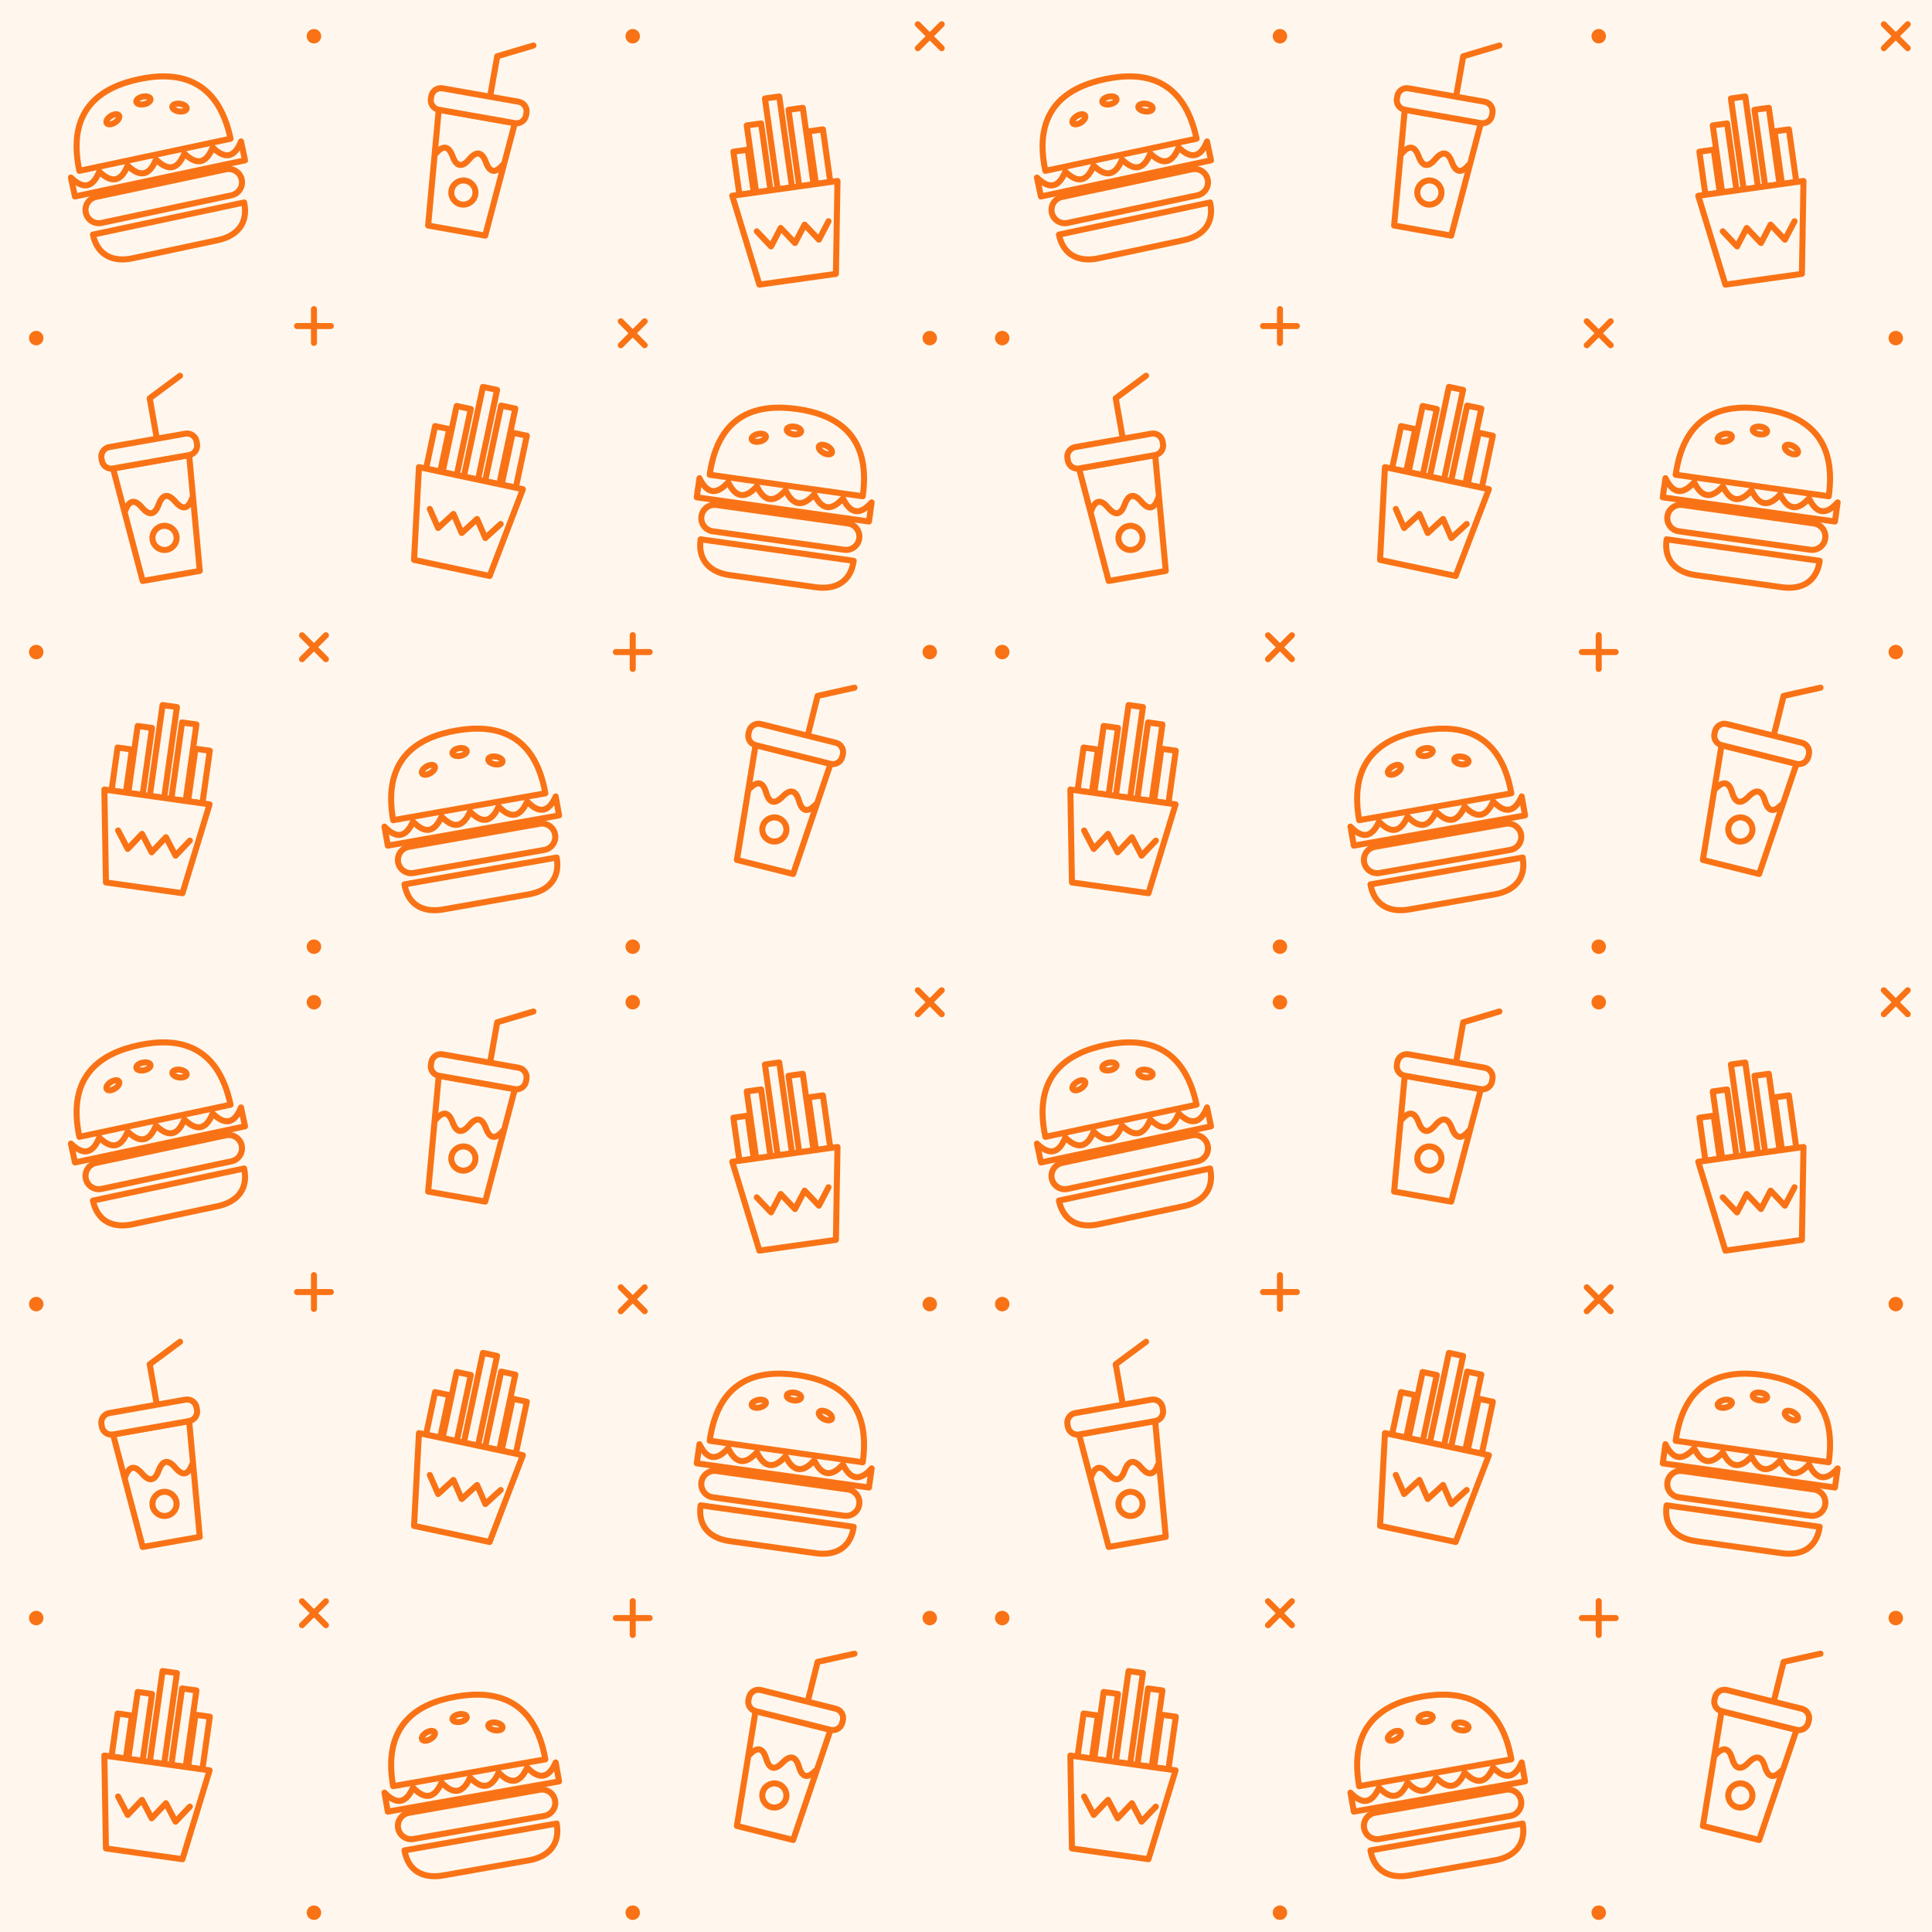
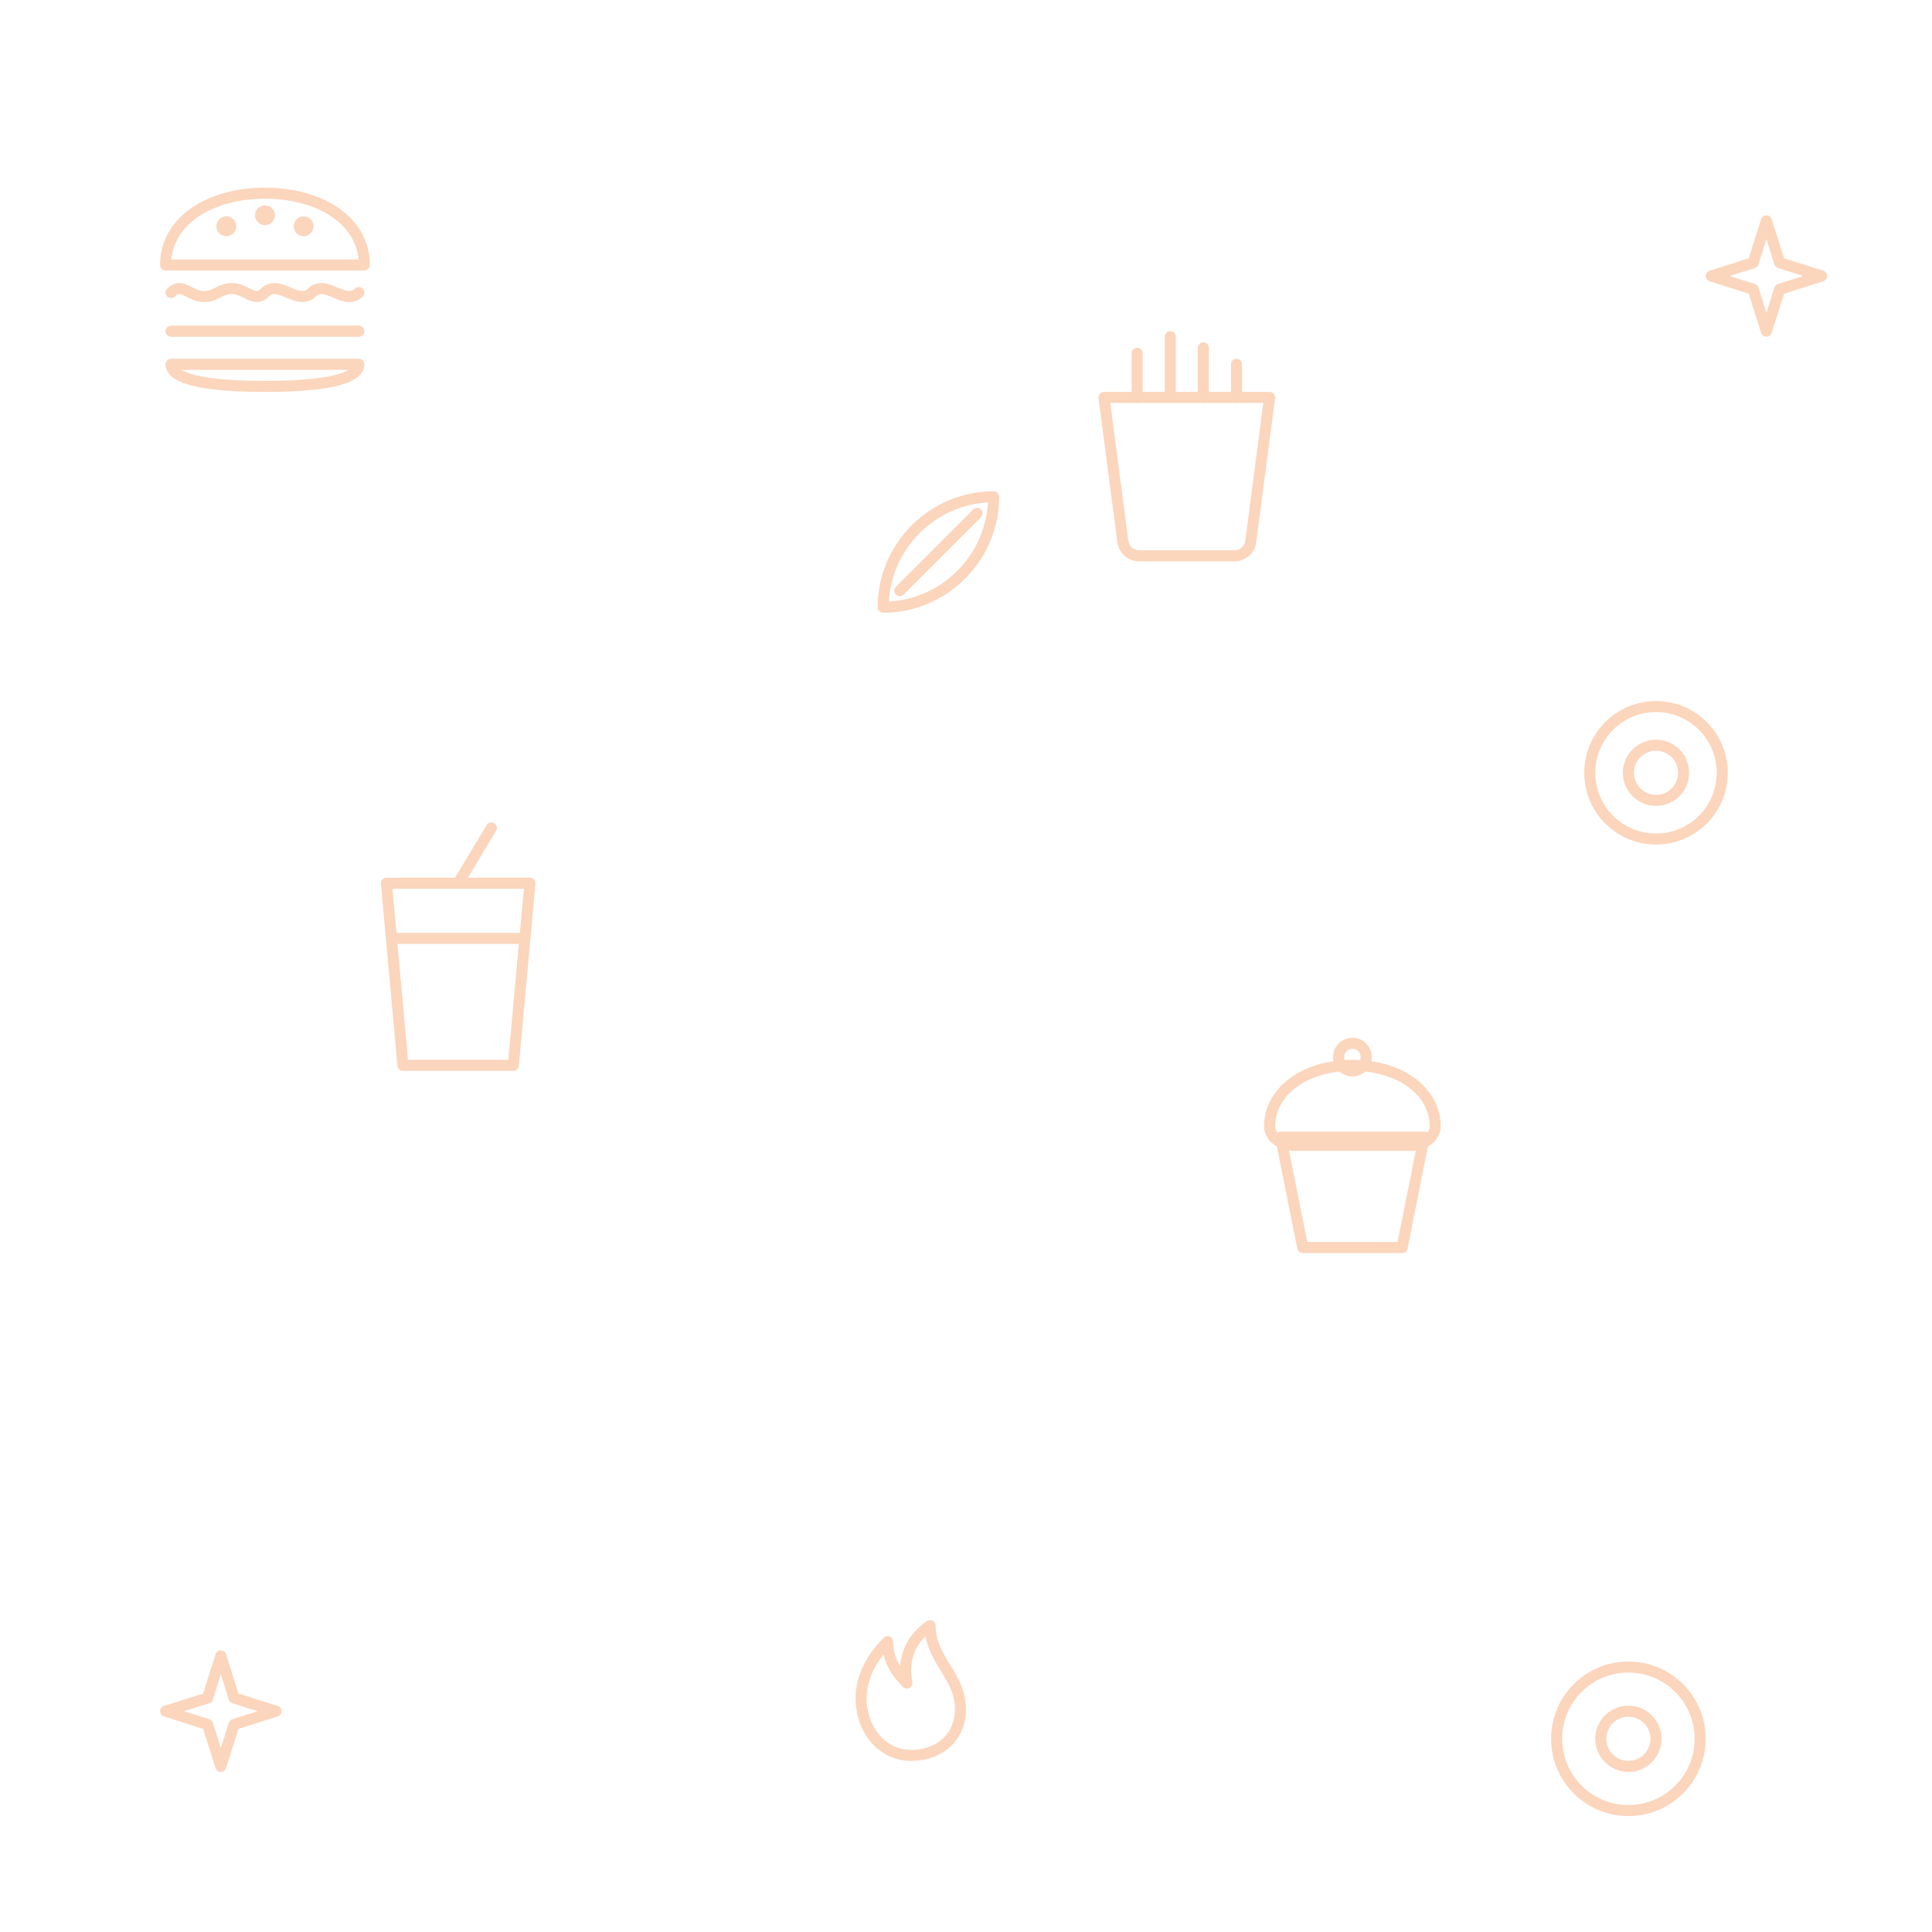
- <svg xmlns="http://www.w3.org/2000/svg" viewBox="0 0 800 800" width="800" height="800">
-   <defs>
-     <style>
-       .o { fill: #FFF7ED; stroke: #F97316; stroke-width: 2.5; stroke-linecap: round; stroke-linejoin: round; }
-       .l { fill: none; stroke: #F97316; stroke-width: 2.5; stroke-linecap: round; stroke-linejoin: round; }
-       .d { fill: #F97316; stroke: none; }
-     </style>
-     <g id="burger">
-       <path class="o" d="M-32,-4 C-32,-30 -16,-36 0,-36 C16,-36 32,-30 32,-4 Z" />
-       <ellipse class="l" cx="-14" cy="-22" rx="3" ry="1.6" transform="rotate(-20 -14 -22)" />
-       <ellipse class="l" cx="0" cy="-27" rx="3" ry="1.6" />
-       <ellipse class="l" cx="14" cy="-21" rx="3" ry="1.6" transform="rotate(20 14 -21)" />
-       <path class="o" d="M-36,-2 q6,9 12,0 q6,9 12,0 q6,9 12,0 q6,9 12,0 q6,9 12,0 q6,9 12,0 V6 H-36 Z" />
-       <rect class="o" x="-33" y="8" width="66" height="11" rx="5.5" />
-       <path class="o" d="M-32,23 H32 C32,32 26,36 18,36 H-18 C-26,36 -32,32 -32,23 Z" />
+ <svg xmlns="http://www.w3.org/2000/svg" width="350" height="350" viewBox="0 0 350 350">
+   <g fill="none" stroke="#F2690D" stroke-width="2" stroke-linecap="round" stroke-linejoin="round" opacity="0.28">
+     <g transform="translate(30 30)">
+       <path d="M0 18c0-8 8-13 18-13s18 5 18 13H0z" />
+       <circle cx="11" cy="11" r="0.8" fill="#F2690D" />
+       <circle cx="18" cy="9" r="0.8" fill="#F2690D" />
+       <circle cx="25" cy="11" r="0.8" fill="#F2690D" />
+       <path d="M1 23c2.5-2.5 4 2.5 8.5 0s6 2.5 8.5 0 6 2.5 8.5 0 6 2.5 8.5 0" />
+       <path d="M1 30h34" />
+       <path d="M1 36h34c0 2.5-5.5 4-17 4S1 38.5 1 36z" />
    </g>
-     <g id="cola">
-       <path class="l" d="M4,-22 V-40 L18,-47" />
-       <path class="o" d="M-16,-14 L16,-14 L12,34 L-12,34 Z" />
-       <rect class="o" x="-20" y="-23" width="40" height="9" rx="4" />
-       <path class="l" d="M-14,4 q3.5,-6 7,0 t7,0 t7,0 t7,0" />
-       <circle class="l" cx="0" cy="18" r="5" />
+     <g transform="translate(200 60)">
+       <path d="M0 12h30l-3.4 26a3 3 0 0 1-3 2.7H6.4a3 3 0 0 1-3-2.7L0 12z" />
+       <path d="M6 12V4M12 12V1M18 12V3M24 12V6" />
    </g>
-     <g id="fries">
-       <path class="o" d="M-12,0 V-28 H-6 V0 Z" />
-       <path class="o" d="M-3,0 V-38 H3 V0 Z" />
-       <path class="o" d="M6,0 V-32 H12 V0 Z" />
-       <path class="o" d="M-19,0 V-18 H-13 V0 Z" />
-       <path class="o" d="M13,0 V-22 H19 V0 Z" />
-       <path class="o" d="M-22,0 L22,0 L16,38 L-16,38 Z" />
-       <path class="l" d="M-14,16 l5,7 l5,-7 l5,7 l5,-7 l5,7 l5,-7" />
+     <g transform="translate(70 150)">
+       <path d="M0 10h26l-3 33H3L0 10z" />
+       <path d="M13 10L19 0" />
+       <path d="M2 20h22" />
    </g>
-     <g id="spark">
-       <path class="l" d="M0,-7 V7 M-7,0 H7" />
+     <g transform="translate(230 190)">
+       <path d="M2 16h26l-4 20H6L2 16z" />
+       <path d="M0 14c0-6 6-11 15-11s15 5 15 11c0 2-2 3.5-4.5 3.5h-21C2 17.5 0 16 0 14z" />
+       <circle cx="15" cy="1.5" r="2.5" />
    </g>
-     <pattern id="tile" width="400" height="400" patternUnits="userSpaceOnUse">
-       <rect width="400" height="400" fill="#FFF7ED" />
-       <use href="#burger" transform="translate(65,68) rotate(-12)" />
-       <use href="#cola" transform="translate(195,62) rotate(10)" />
-       <use href="#fries" transform="translate(325,78) rotate(-8)" />
-       <use href="#cola" transform="translate(65,205) rotate(-10)" />
-       <use href="#fries" transform="translate(195,198) rotate(12)" />
-       <use href="#burger" transform="translate(325,205) rotate(8)" />
-       <use href="#fries" transform="translate(65,330) rotate(8)" />
-       <use href="#burger" transform="translate(195,338) rotate(-10)" />
-       <use href="#cola" transform="translate(325,326) rotate(14)" />
-       <use href="#spark" transform="translate(130,135)" />
-       <use href="#spark" transform="translate(262,138) rotate(45)" />
-       <use href="#spark" transform="translate(130,268) rotate(45)" />
-       <use href="#spark" transform="translate(262,270)" />
-       <use href="#spark" transform="translate(385,15) rotate(45)" />
-       <circle class="d" cx="15" cy="140" r="3" />
-       <circle class="d" cx="385" cy="140" r="3" />
-       <circle class="d" cx="15" cy="270" r="3" />
-       <circle class="d" cx="385" cy="270" r="3" />
-       <circle class="d" cx="130" cy="15" r="3" />
-       <circle class="d" cx="262" cy="15" r="3" />
-       <circle class="d" cx="130" cy="392" r="3" />
-       <circle class="d" cx="262" cy="392" r="3" />
-     </pattern>
-   </defs>
-   <rect width="800" height="800" fill="url(#tile)" />
+     <path d="M320 40l2.4 7.6L330 50l-7.6 2.4L320 60l-2.4-7.6L310 50l7.6-2.4z" />
+     <path d="M40 300l2.4 7.6L50 310l-7.6 2.4L40 320l-2.4-7.6L30 310l7.6-2.4z" />
+     <g transform="translate(150 280)">
+       <path d="M15 38c5.5 0 9-3.6 9-8.3 0-6.2-5.5-9-5.5-15.2-4.2 2.8-4.9 7-4.2 10.4-1.7-1.7-3.5-4-3.5-7.5-2.9 2.9-4.8 6.4-4.8 10.3 0 5.5 3.7 10.3 9 10.3z" />
+     </g>
+     <circle cx="300" cy="140" r="12" />
+     <circle cx="300" cy="140" r="5" />
+     <g transform="translate(160 90)">
+       <path d="M0 20C0 9 9 0 20 0c0 11-9 20-20 20z" />
+       <path d="M3 17L17 3" />
+     </g>
+     <g transform="translate(280 300)">
+       <circle cx="15" cy="15" r="13" />
+       <circle cx="15" cy="15" r="5" />
+     </g>
+   </g>
</svg>
